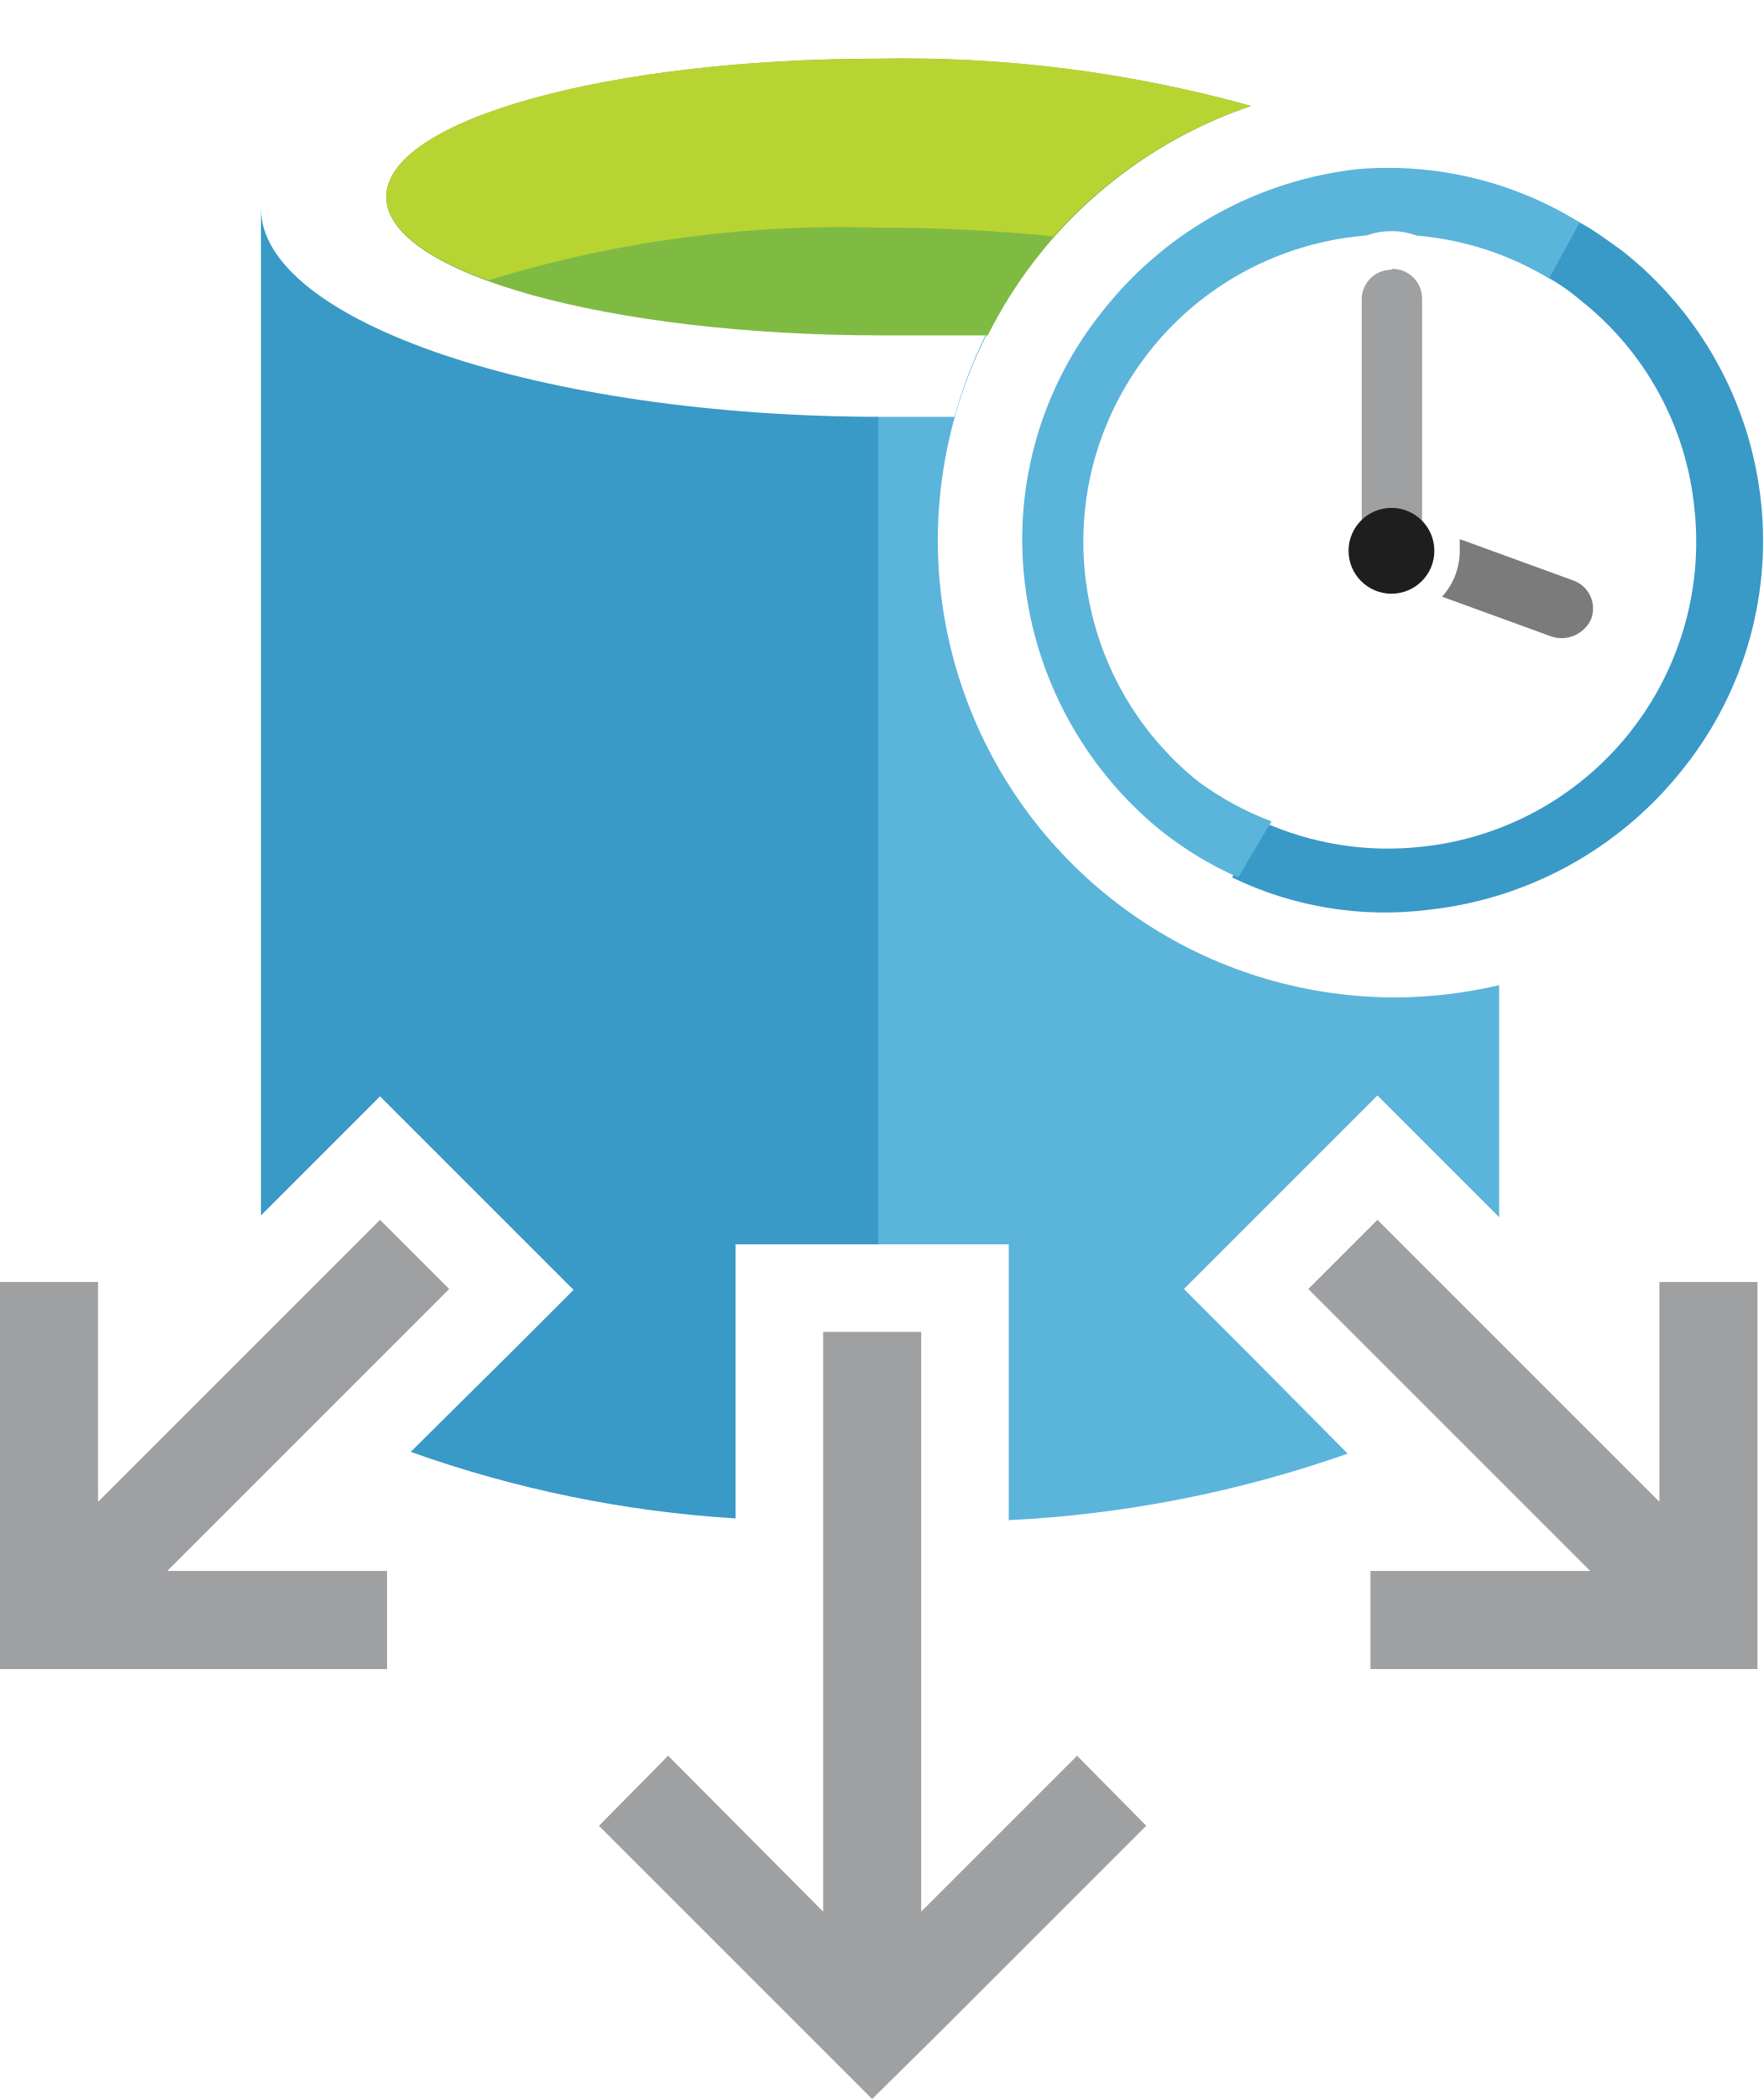
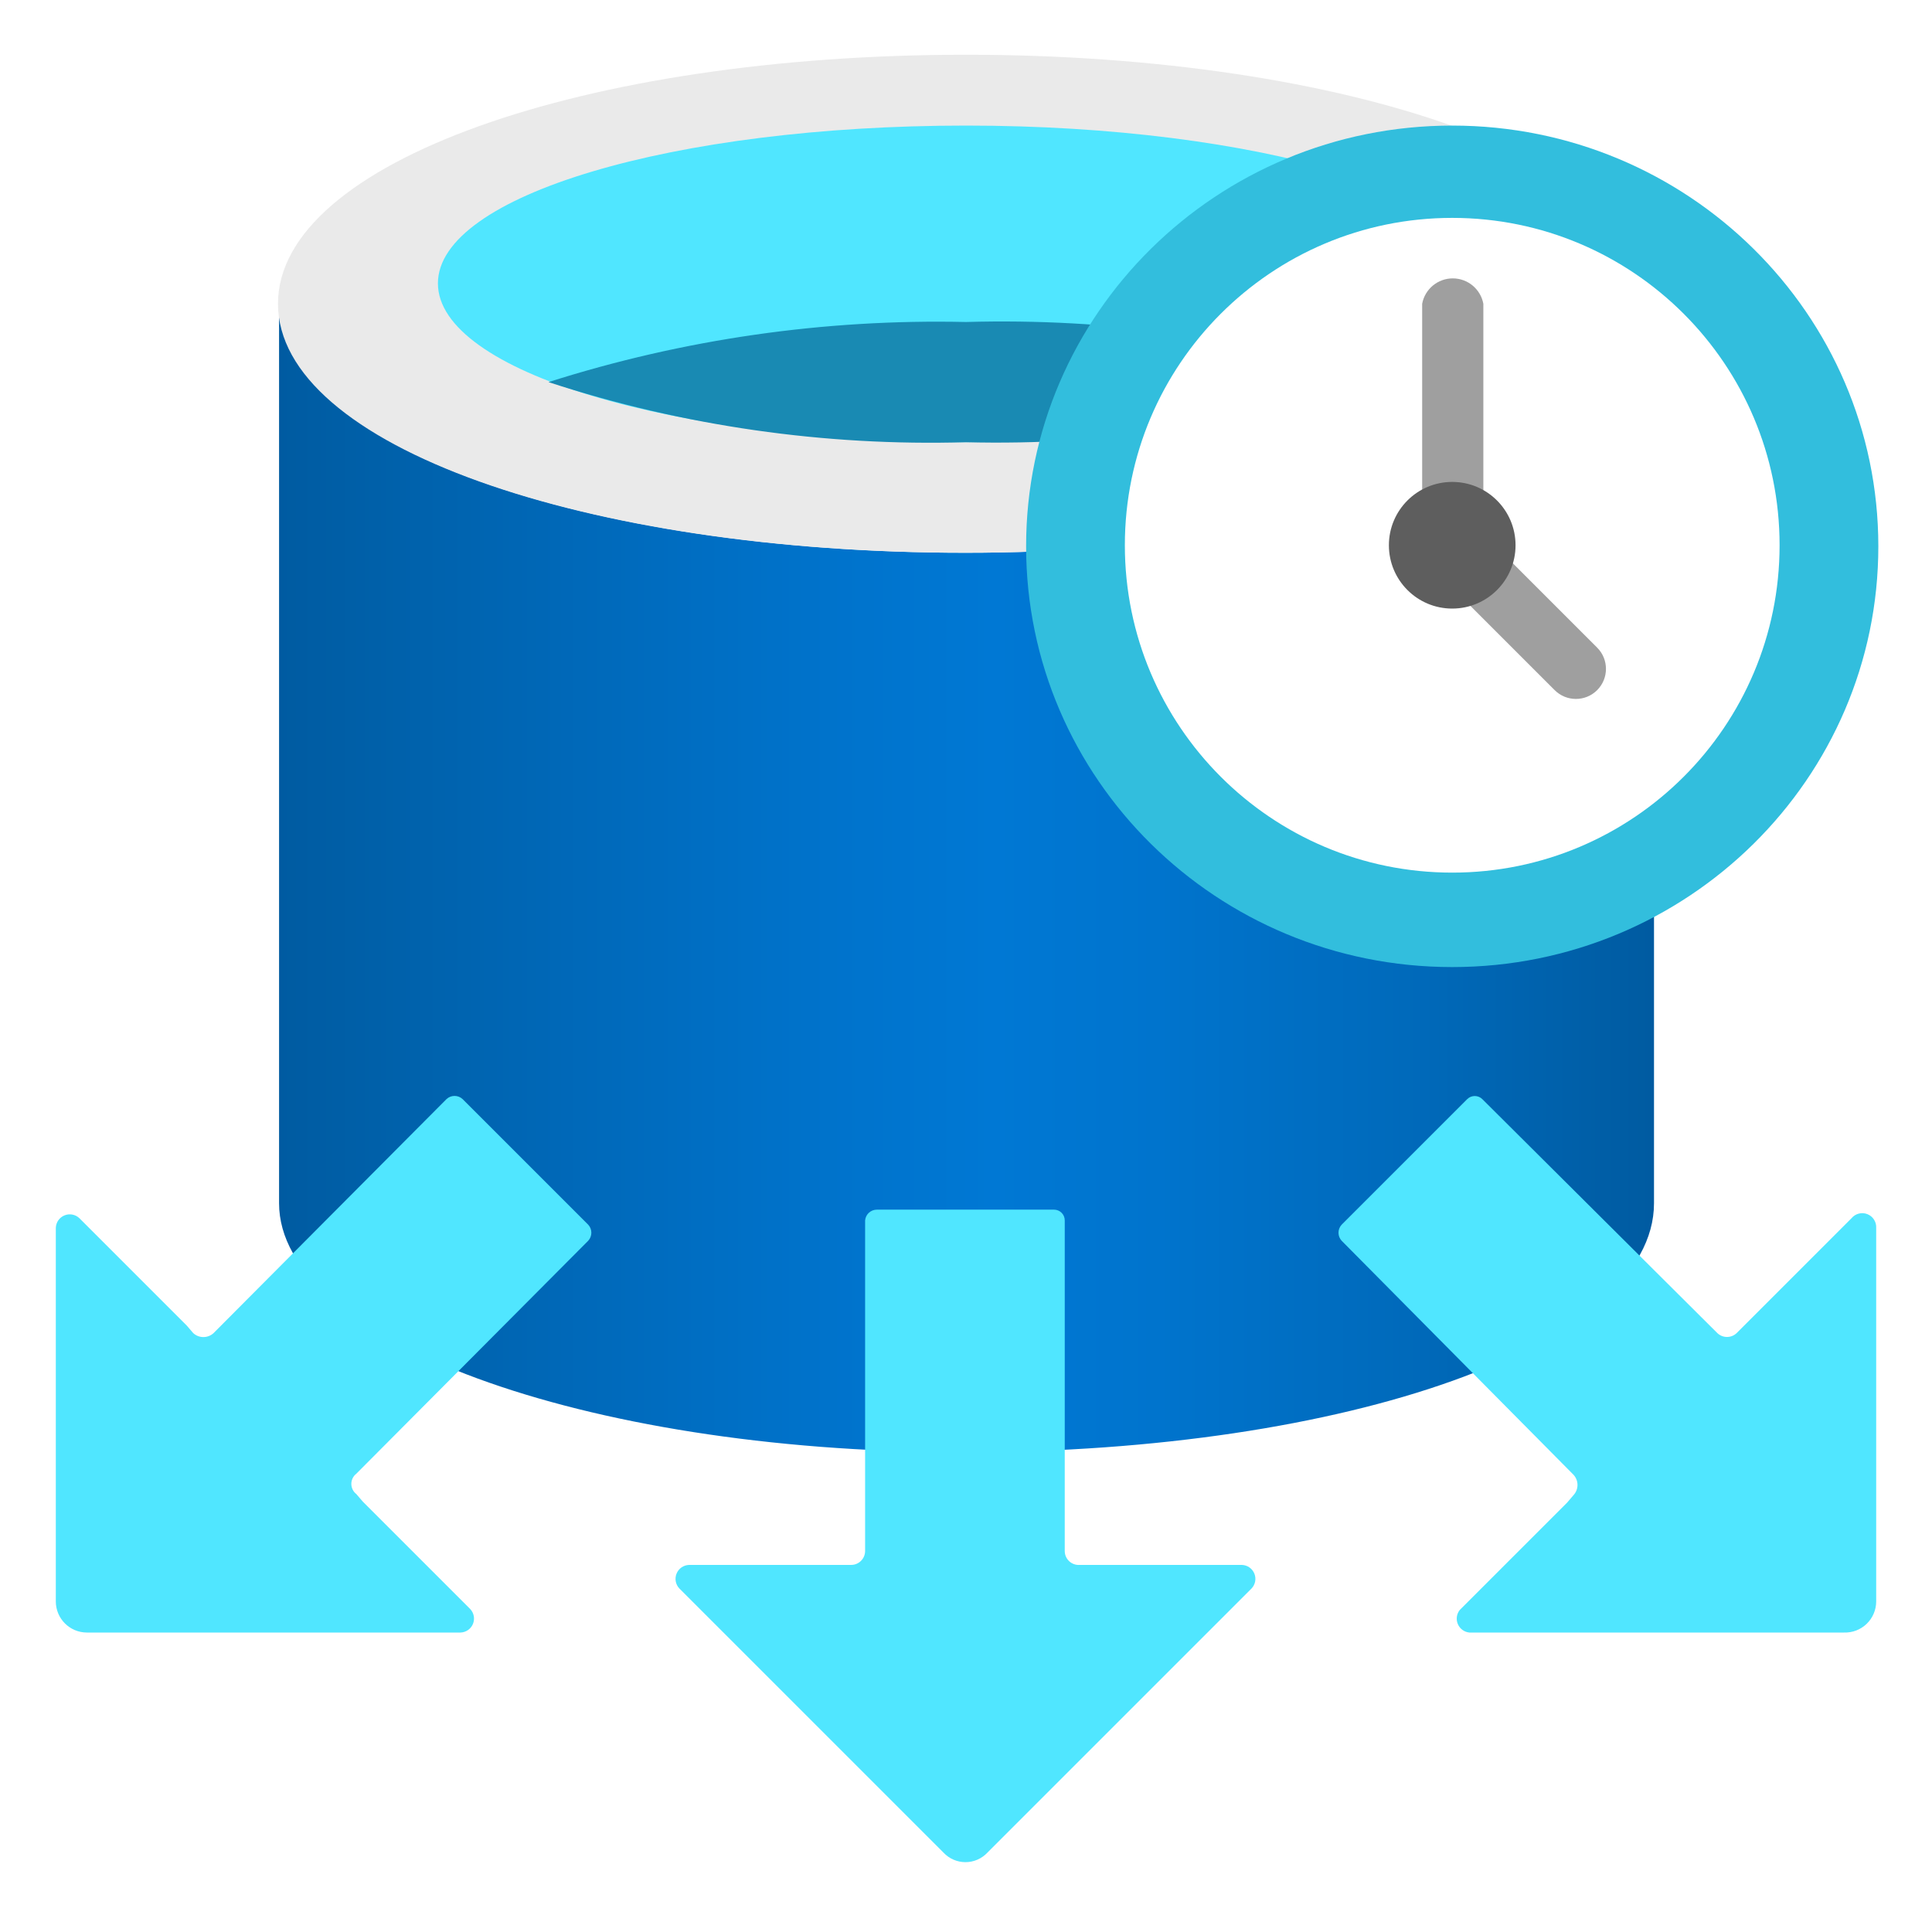
- <svg viewBox="0 0 20.14 23.97" class="" role="presentation" focusable="false" id="FxSymbol0-089" data-type="1">
+ <svg viewBox="0 0 18 18" class="" role="presentation" focusable="false" id="FxSymbol0-089" data-type="1">
  <g>
-     <path d="M15.92 11.39a5.22 5.22 0 0 1-3.59-9H9.96v11.82h1.56v3.15a13.69 13.69 0 0 0 3.87-.76l-1.16-1.17-.71-.71.71-.71.79-.79.71-.71.71.71.68.68v-2.65a5.19 5.19 0 0 1-1.2.14z" fill="#5bb4da" />
-     <path d="M4.69 16.58a13.5 13.5 0 0 0 3.71.76v-3.13h1.63V2.38H2.98v11.5l.65-.65.71-.71.71.71.79.79.71.71-.71.71z" fill="#3999c7" />
-     <path d="M15.68.93a14.86 14.86 0 0 0-5.64-1C6.15 0 2.98 1.09 2.98 2.38s3.21 2.38 7.09 2.38h.83A5.22 5.22 0 0 1 15.68.93z" style="fill: rgb(255, 255, 255);" />
-     <path fill="#9fa0a2" d="M9.4 15.21v6.62l-1.77-1.78-.79.8 2.33 2.33.79.79.8-.79 2.33-2.33-.79-.8-1.78 1.78v-6.62H9.4zm-4.27-.49l-.79-.79-3.22 3.22v-2.51H0v4.42h4.42v-1.12H1.91l3.22-3.22z" />
-     <ellipse cx="15.92" cy="6.16" rx="4.22" ry="4.22" style="fill: rgb(255, 255, 255);" />
-     <path d="M15.65 2.56a3.63 3.63 0 0 0-3.22 4 3.62 3.62 0 1 0 5.85-3.22 3.59 3.59 0 0 0-2.24-.79 2.25 2.25 0 0 1-.39 0" style="fill: rgb(255, 255, 255);" />
-     <path d="M20.11 5.73a4.22 4.22 0 0 0-1.59-2.87c-.17-.12-.34-.25-.52-.34l-.34.64a2.23 2.23 0 0 1 .39.27 3.46 3.46 0 0 1 1.3 2.38 3.5 3.5 0 0 1-3.12 3.86 3.48 3.48 0 0 1-1.82-.29l-.34.64a4 4 0 0 0 2.24.37 4.29 4.29 0 0 0 2.87-1.56 4.17 4.17 0 0 0 .93-3.1" fill="#3999c7" />
-     <path d="M13.69 8.93a3.51 3.51 0 0 1 4-5.75l.35-.64a4.16 4.16 0 0 0-2.52-.61 4.31 4.31 0 0 0-2.91 1.6 4.16 4.16 0 0 0-.91 3.1 4.29 4.29 0 0 0 1.55 2.85 4.08 4.08 0 0 0 .89.54l.38-.64a3.52 3.52 0 0 1-.83-.45" fill="#5bb4da" />
-     <path d="M17.72 7.27l-1.62-.59a.344.344 0 1 1 .25-.64l1.62.59a.34.34 0 0 1 .2.44.37.37 0 0 1-.45.2z" fill="#7c7b7b" />
-     <path d="M15.9 6.85a.56.56 0 0 1-.56-.56V3.42a.565.565 0 0 1 1.13 0v2.87a.56.56 0 0 1-.57.56z" fill="#9fa0a2" />
-     <path d="M15.9 3.07a.34.34 0 0 1 .34.34v2.88a.345.345 0 0 1-.69 0V3.42a.34.34 0 0 1 .34-.34m0-.44a.77.77 0 0 0-.78.78v2.87a.78.78 0 0 0 1.56 0V3.42a.77.77 0 0 0-.78-.78z" style="fill: rgb(255, 255, 255);" />
-     <circle cx="15.89" cy="6.29" r=".49" style="fill: rgb(30, 30, 30);" />
-     <path fill="#9fa0a2" d="M20.07 19.06v-4.42h-1.12v2.51l-3.22-3.22-.79.79 3.22 3.22h-2.51v1.12h4.42z" />
-     <path d="M14.29 1.21a14.87 14.87 0 0 0-4.26-.54c-3.09 0-5.62.7-5.62 1.58s2.56 1.58 5.66 1.58h1.21a5.24 5.24 0 0 1 3.01-2.62z" fill="#7fbb42" />
-     <path d="M14.28 1.21a14.62 14.62 0 0 0-4.25-.54c-3.09 0-5.62.7-5.62 1.58 0 .35.45.7 1.17.95a13.69 13.69 0 0 1 4.45-.6 19.09 19.09 0 0 1 2 .1 5.23 5.23 0 0 1 2.25-1.49z" fill="#b8d433" />
+     <defs>
+       <linearGradient id="8276259491741484" x1="2.59" y1="8.18" x2="15.4" y2="8.18" gradientUnits="userSpaceOnUse">
+         <stop offset="0" stop-color="#005ba1" />
+         <stop offset=".07" stop-color="#0060a9" />
+         <stop offset=".36" stop-color="#0071c8" />
+         <stop offset=".52" stop-color="#0078d4" />
+         <stop offset=".64" stop-color="#0074cd" />
+         <stop offset=".82" stop-color="#006abb" />
+         <stop offset="1" stop-color="#005ba1" />
+       </linearGradient>
+     </defs>
+     <path d="M9 5.15c-3.54 0-6.4-1-6.4-2.32v8.38c0 1.27 2.82 2.31 6.32 2.32H9c3.54 0 6.41-1 6.41-2.32V2.83C15.4 4.11 12.53 5.15 9 5.15z" fill="url(#8276259491741484)" />
+     <path d="M15.4 2.83c0 1.28-2.87 2.32-6.41 2.32s-6.4-1-6.4-2.32S5.45.51 9 .51s6.41 1 6.41 2.32" fill="#eaeaea" />
+     <path d="M13.91 2.64c0 .82-2.2 1.48-4.92 1.48s-4.91-.66-4.91-1.48S6.28 1.17 9 1.17s4.92.66 4.92 1.47" fill="#50e6ff" />
+     <path d="M9 3a11.93 11.93 0 0 0-3.89.56A11.47 11.47 0 0 0 9 4.12a11.39 11.39 0 0 0 3.89-.58A11.84 11.84 0 0 0 9 3z" fill="#198ab3" />
+     <ellipse cx="13.53" cy="5.09" rx="3.97" ry="3.92" fill="#32bedd" />
+     <circle cx="13.53" cy="5.08" r="3.05" style="fill: rgb(255, 255, 255);" />
+     <path d="M13.53 5.37a.29.29 0 0 1-.28-.28V2.83a.29.29 0 0 1 .57 0v2.26a.29.29 0 0 1-.29.28z" fill="#9f9f9f" />
+     <rect x="13.89" y="4.71" width=".56" height="2.01" rx=".28" transform="rotate(135 14.169 5.717)" fill="#9f9f9f" />
+     <circle cx="13.53" cy="5.08" r=".59" fill="#5e5e5e" />
+     <path d="M11.66 14.8L9.2 17.26a.28.28 0 0 1-.41 0L6.33 14.8a.13.13 0 0 1 .09-.22h1.51a.13.13 0 0 0 .13-.13v-3.08a.11.11 0 0 1 .11-.1h1.65a.1.1 0 0 1 .1.1v3.08a.13.13 0 0 0 .14.13h1.51a.13.13 0 0 1 .09.22zm-7.37.41H.81a.29.29 0 0 1-.29-.29v-3.48a.13.13 0 0 1 .22-.09l1 1 .06.07a.14.14 0 0 0 .19 0l2.17-2.18a.11.11 0 0 1 .15 0l1.17 1.17a.11.11 0 0 1 0 .15l-2.16 2.17a.12.12 0 0 0 0 .19l.06.07 1 1a.13.13 0 0 1-.09.22zM13.6 15l1-1 .06-.07a.14.14 0 0 0 0-.19l-2.16-2.18a.11.11 0 0 1 0-.15l1.17-1.17a.1.1 0 0 1 .14 0L16 12.42a.13.13 0 0 0 .18 0l.07-.07 1-1a.13.13 0 0 1 .23.09v3.48a.29.29 0 0 1-.3.29h-3.49a.13.13 0 0 1-.09-.21z" fill="#50e6ff" />
  </g>
</svg>
